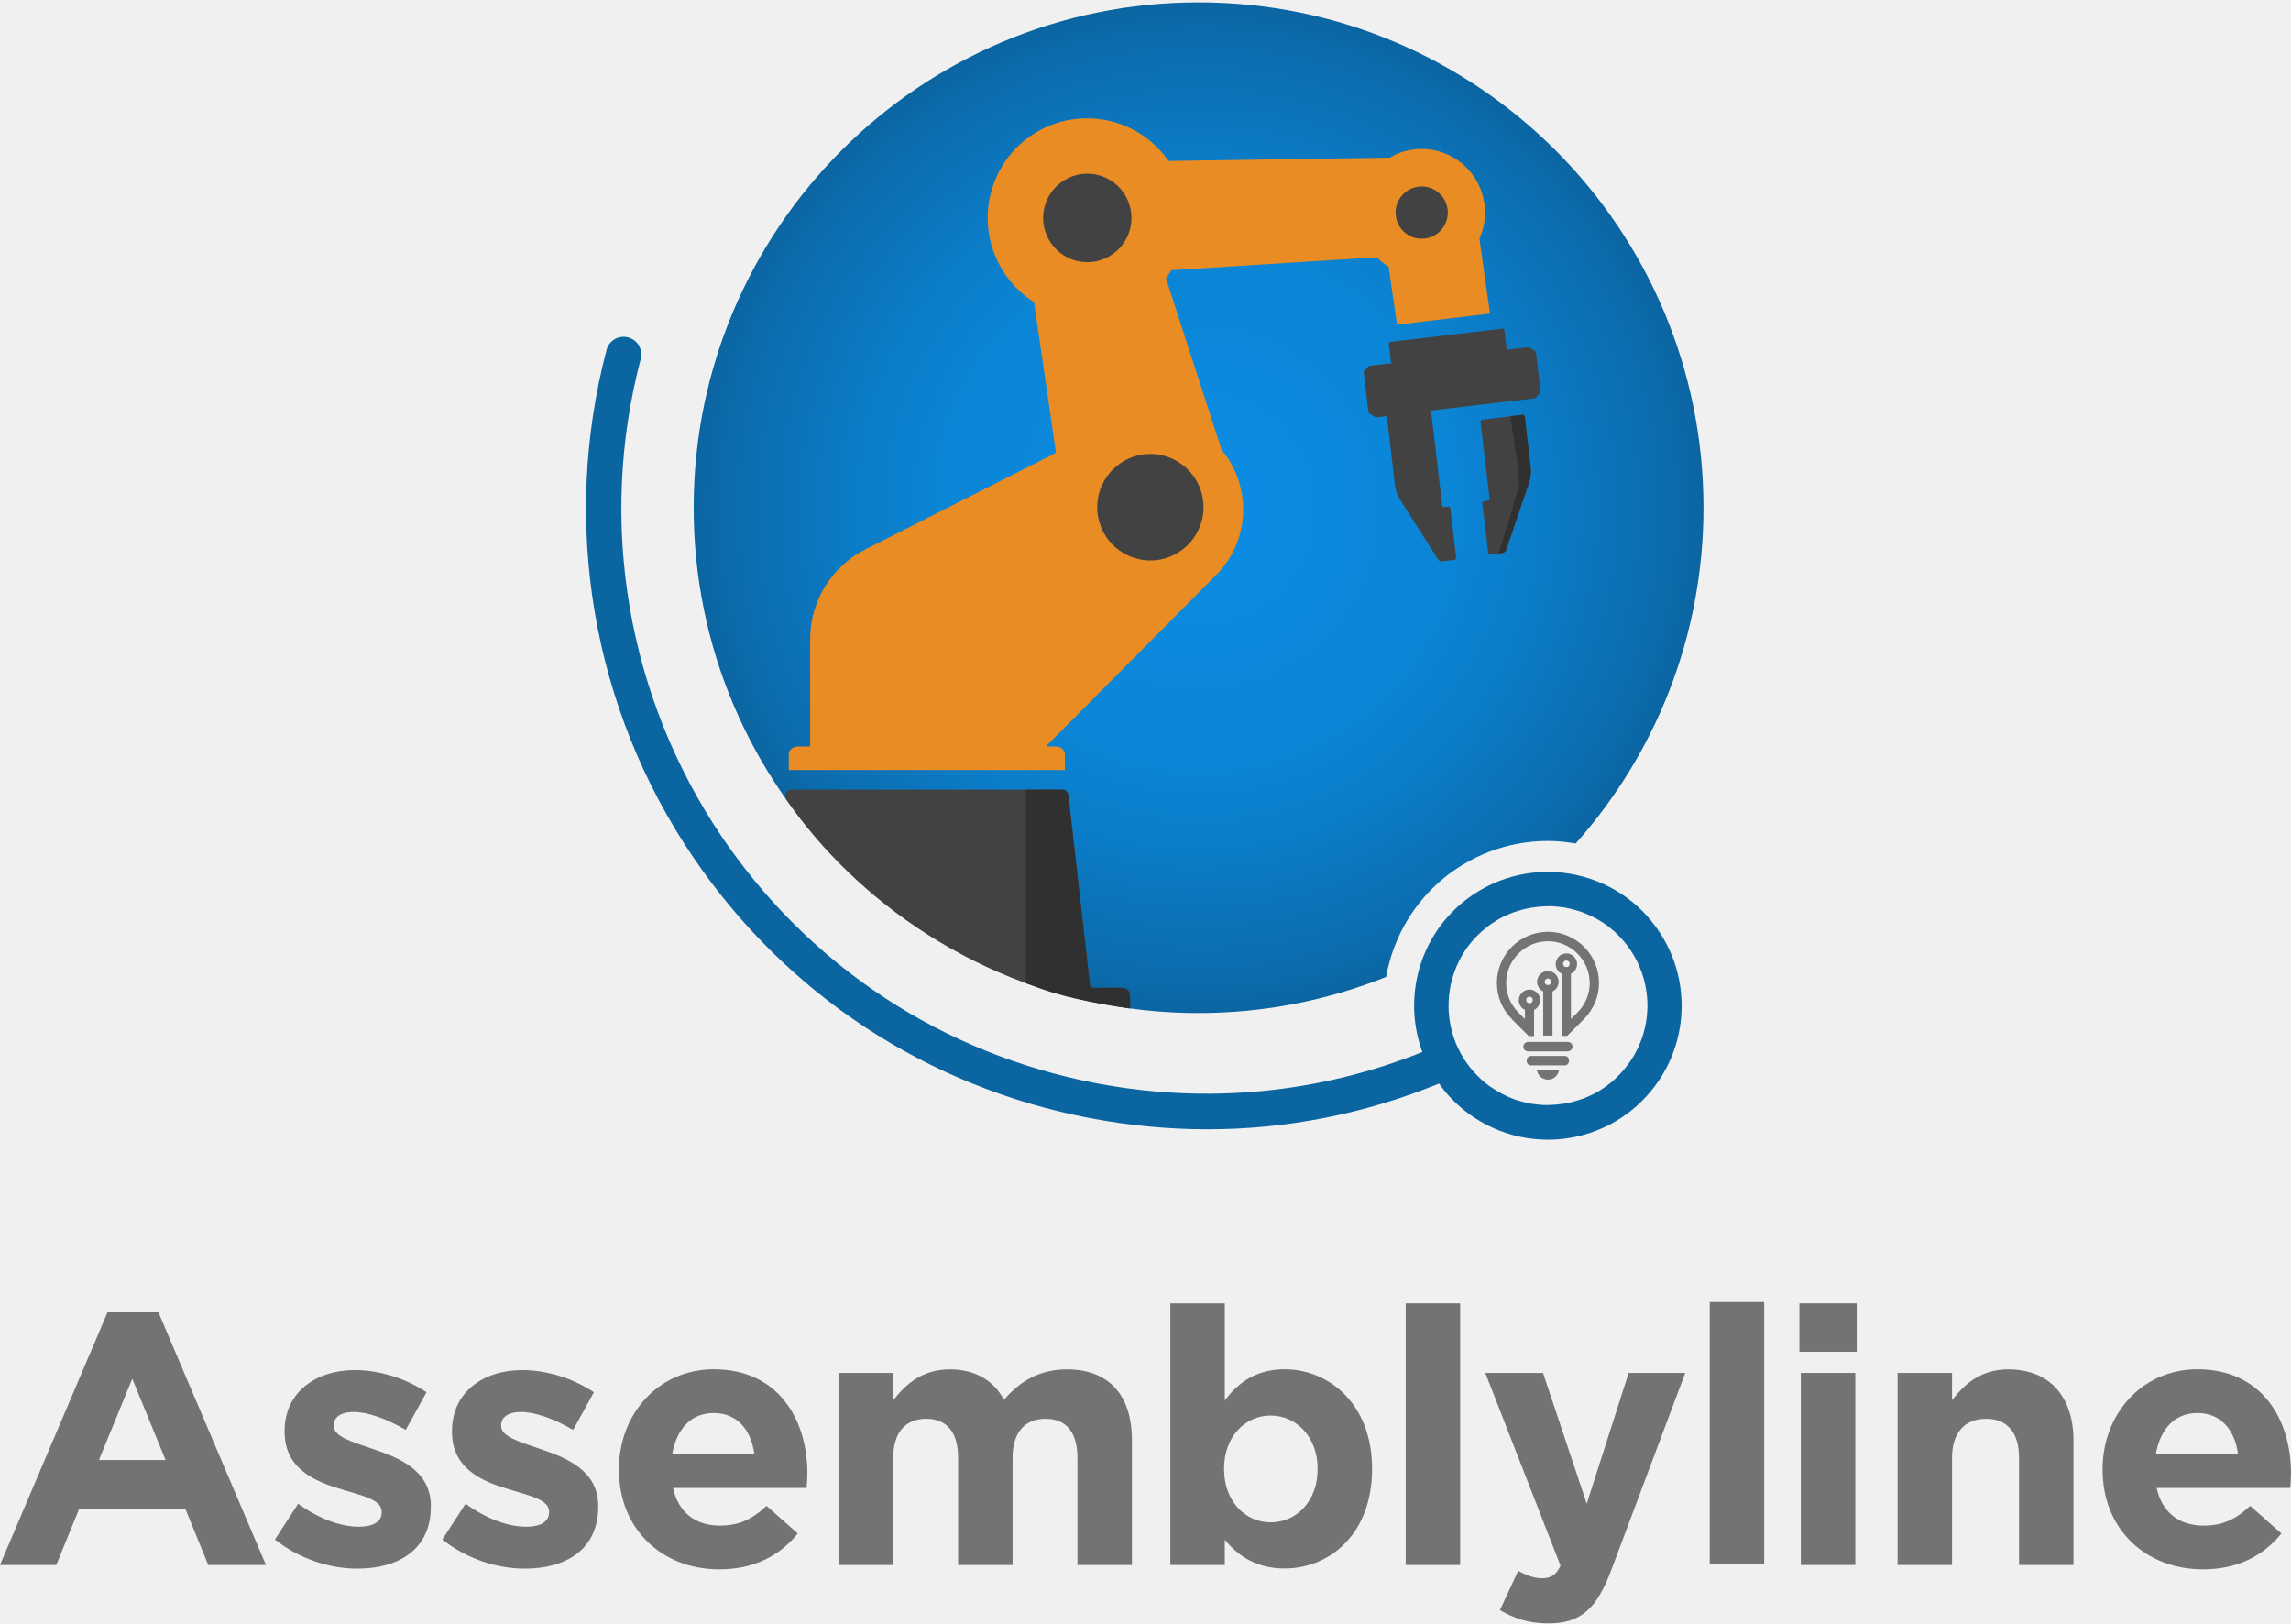
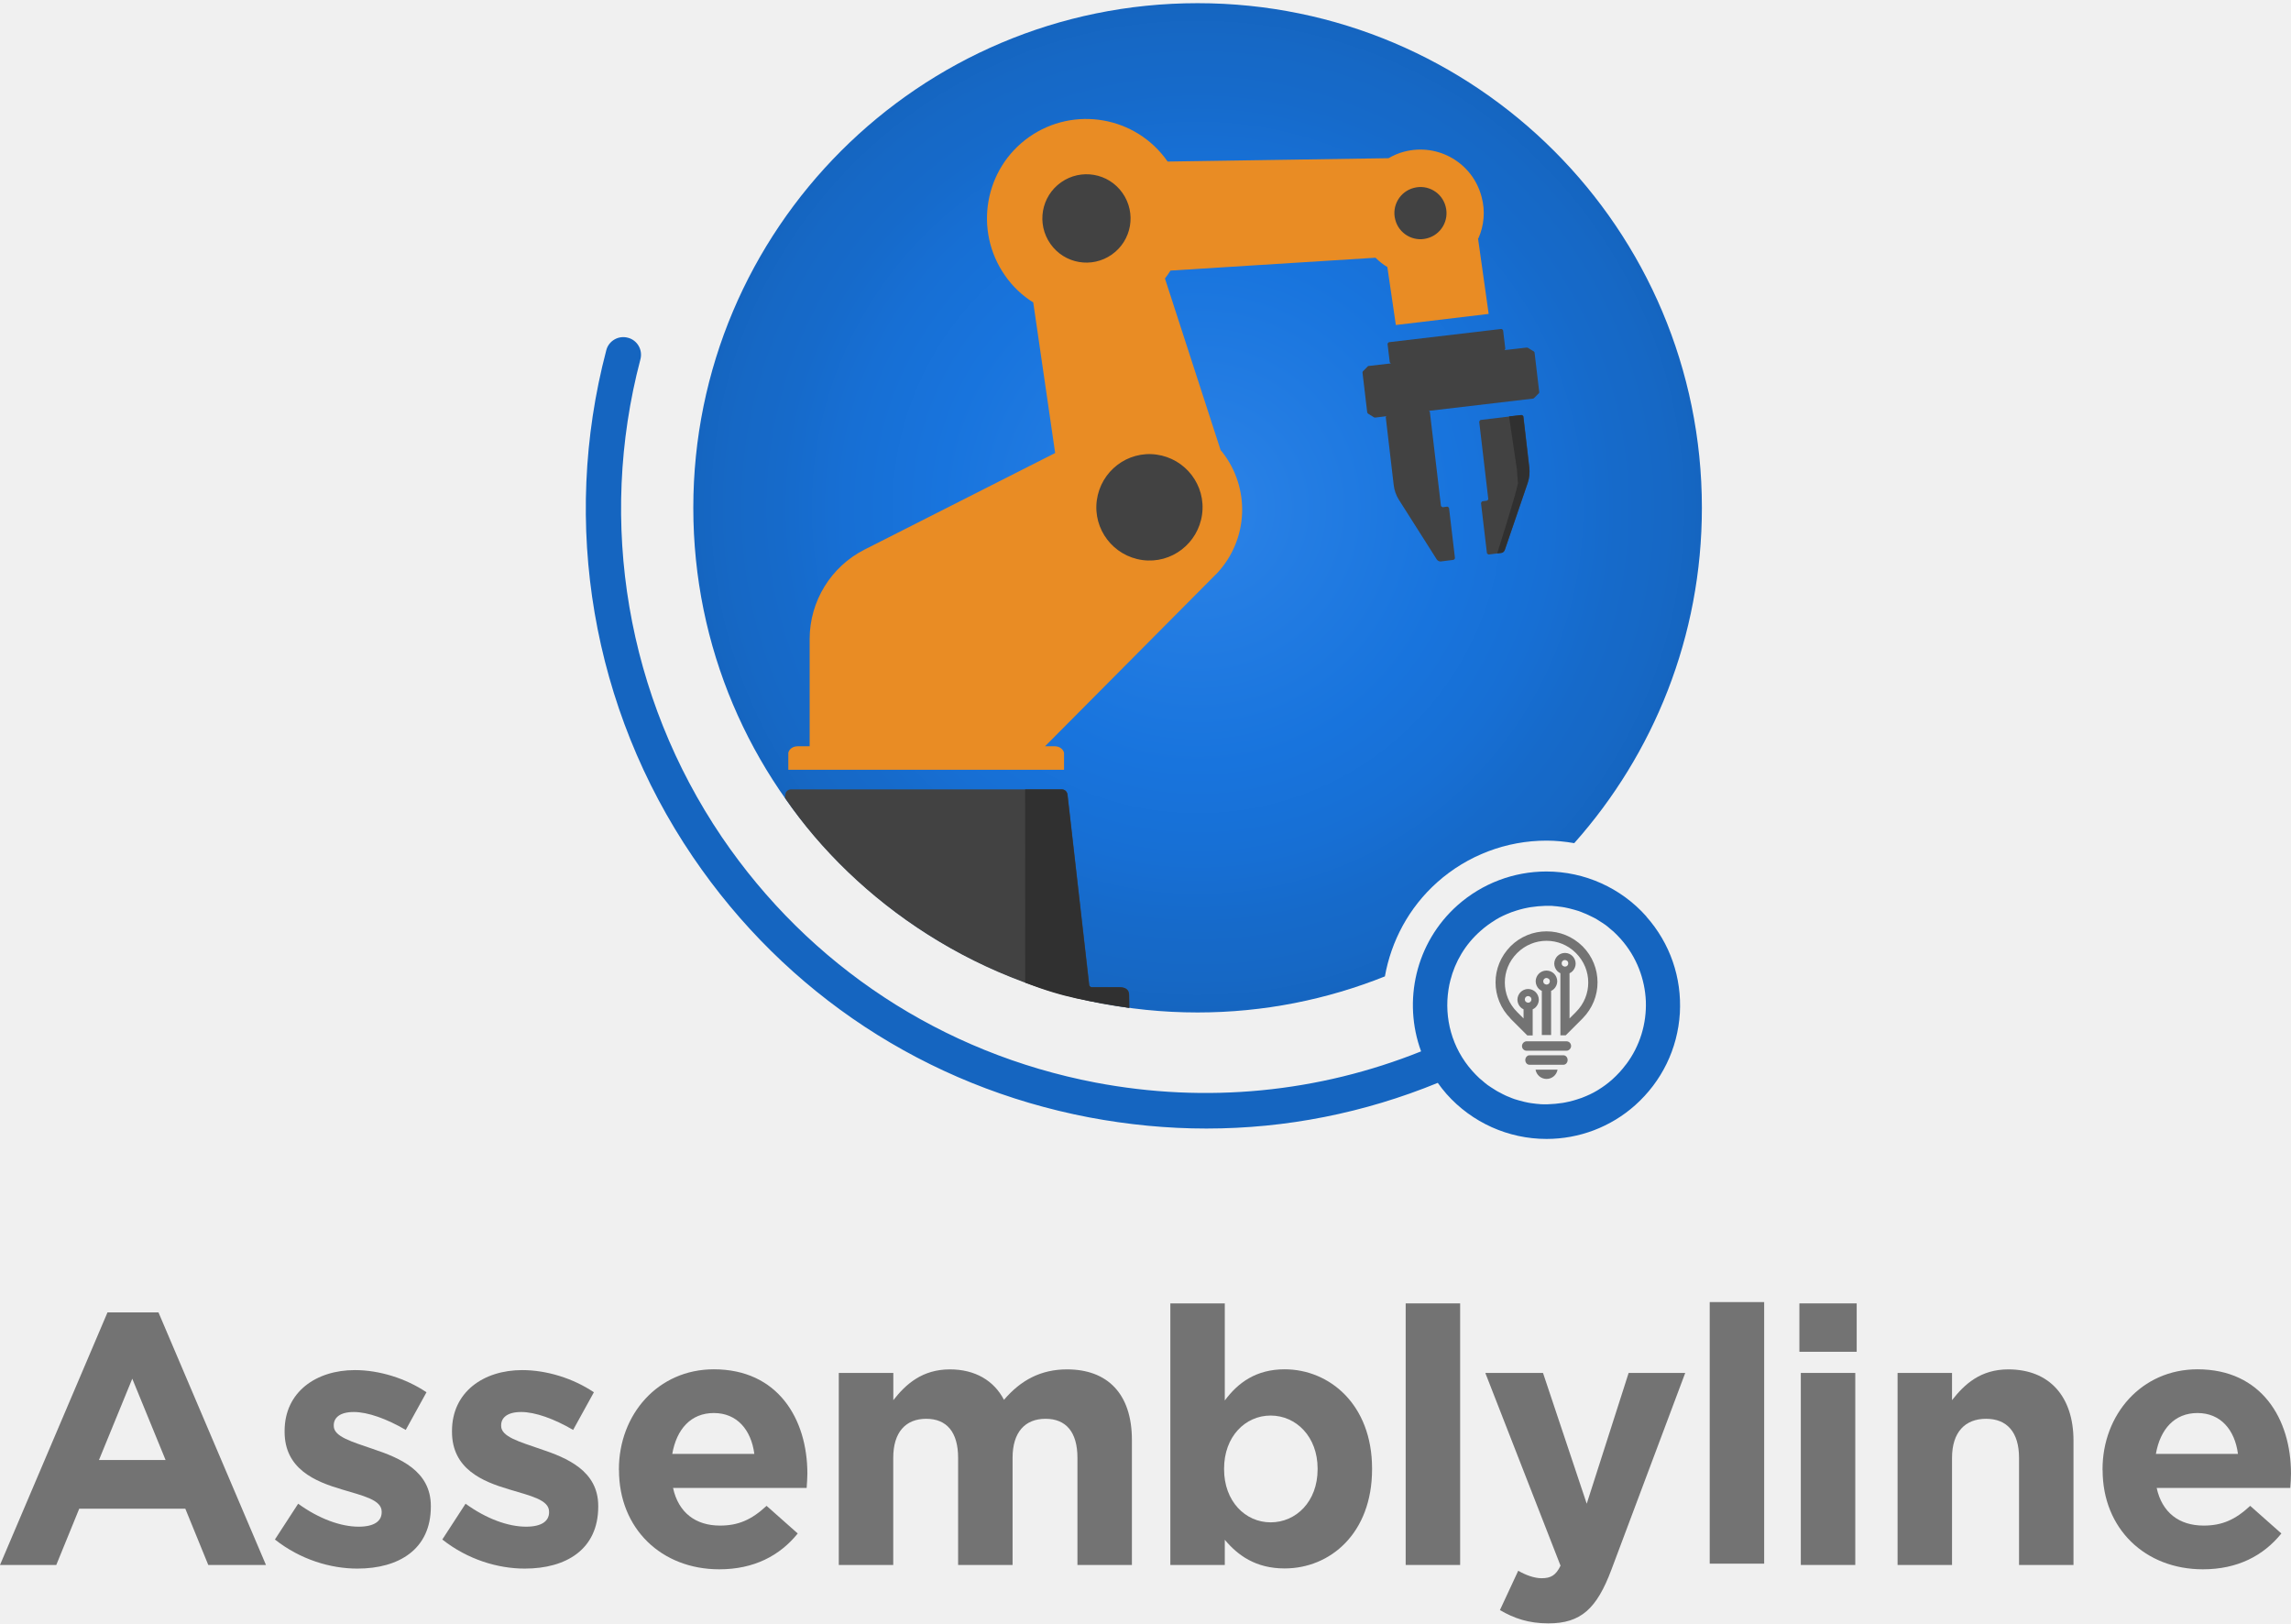
<svg xmlns="http://www.w3.org/2000/svg" id="artwork" viewBox="0 0 290.286 205.676" version="1.1" width="290.286" height="205.676">
  <defs id="defs1167">
    <style id="style1152">
      .cls-1 {
        fill: #4d4d4d;
      }

      .cls-1, .cls-2, .cls-3, .cls-4, .cls-5 {
        stroke-width: 0px;
      }

      .cls-2 {
        fill: #0e4377;
      }

      .cls-3 {
        fill: #1976d2;
      }

      .cls-4 {
        fill: #fff;
      }

      .cls-5 {
        fill: url(#radial-gradient);
      }
    </style>
    <radialGradient id="radial-gradient" cx="38.88" cy="32.04" fx="38.88" fy="32.04" r="32.04" gradientUnits="userSpaceOnUse" gradientTransform="matrix(2,0,0,2,70.88315,-7.37338)">
      <stop offset="0" stop-color="#1976d2" id="stop1154" style="stop-color:#65789a;stop-opacity:1" />
      <stop offset=".51" stop-color="#1874d0" id="stop1156" style="stop-color:#5f7191;stop-opacity:1" />
      <stop offset=".7" stop-color="#1871c9" id="stop1158" style="stop-color:#5b6d8a;stop-opacity:1" />
      <stop offset=".83" stop-color="#166abd" id="stop1160" style="stop-color:#5b6c8b;stop-opacity:1" />
      <stop offset=".93" stop-color="#1461ac" id="stop1162" style="stop-color:#576884;stop-opacity:1" />
      <stop offset="1" stop-color="#13599e" id="stop1164" style="stop-color:#53637e;stop-opacity:1" />
    </radialGradient>
    <radialGradient id="radial-gradient-1" cx="38.88" cy="32.04" fx="38.88" fy="32.04" r="32.04" gradientUnits="userSpaceOnUse">
      <stop offset="0" stop-color="#1976d2" id="stop1154-4" style="stop-color:#0b8de5;stop-opacity:1" />
      <stop offset=".51" stop-color="#1874d0" id="stop1156-4" style="stop-color:#0b85d5;stop-opacity:1" />
      <stop offset=".7" stop-color="#1871c9" id="stop1158-6" style="stop-color:#0b7bc6;stop-opacity:1" />
      <stop offset=".83" stop-color="#166abd" id="stop1160-5" style="stop-color:#0b72b7;stop-opacity:1" />
      <stop offset=".93" stop-color="#1461ac" id="stop1162-5" style="stop-color:#0b6cad;stop-opacity:1" />
      <stop offset="1" stop-color="#13599e" id="stop1164-8" style="stop-color:#0b65a1;stop-opacity:1" />
    </radialGradient>
+     <radialGradient id="radial-gradient-5" cx="38.88" cy="32.04" fx="38.88" fy="32.04" r="32.04" gradientUnits="userSpaceOnUse" gradientTransform="matrix(1.2,0,0,1.2,-7.09295,-7.211)">
+       <stop offset="0" stop-color="#1976d2" id="stop1154-5" style="stop-color:#2c83e7;stop-opacity:1" />
+       <stop offset=".51" stop-color="#1874d0" id="stop1156-2" style="stop-color:#1874dd;stop-opacity:1" />
+       <stop offset=".7" stop-color="#1871c9" id="stop1158-5" style="stop-color:#176fd4;stop-opacity:1" />
+       <stop offset=".83" stop-color="#166abd" id="stop1160-56" style="stop-color:#166aca;stop-opacity:1" />
+       <stop offset=".93" stop-color="#1461ac" id="stop1162-0" style="stop-color:#1668c5;stop-opacity:1" />
+       <stop offset="1" stop-color="#13599e" id="stop1164-7" style="stop-color:#1565c0;stop-opacity:1" />
+     </radialGradient>
  </defs>
-   <g id="g41457" transform="matrix(1.996707,0,0,1.998195,74.23564,0.3032351)">
-     <path class="cls-5" d="m 54.11,55.81 c 1.91,-1.7 4.38,-2.64 6.94,-2.64 v 0 c 0.59,0 1.18,0.06 1.76,0.16 5.04,-5.66 8.11,-13.12 8.11,-21.29 C 70.92,14.34 56.57,0 38.88,0 21.19,0 6.84,14.34 6.84,32.04 c 0,17.7 14.34,32.04 32.04,32.04 4.21,0 8.22,-0.82 11.9,-2.29 0.4,-2.23 1.51,-4.36 3.33,-5.98 z" id="path1195-3" style="fill:url(#radial-gradient-1)" />
-     <g id="g92492-2" transform="matrix(1.03378,0,0,1.020215,-3.000374,-1.35871)">
-       <path class="cls-4" d="m 57.771,15.966 c 0.34,-0.788 0.437,-1.687 0.194,-2.586 -0.546,-2.106 -2.671,-3.362 -4.758,-2.807 -0.34,0.086 -0.668,0.234 -0.959,0.406 l -13.583,0.209 c 0,0 0,-0.012 -0.012,-0.025 -1.942,-2.795 -5.742,-3.46 -8.497,-1.502 -2.756,1.97 -3.411,5.824 -1.481,8.619 0.473,0.69 1.068,1.256 1.736,1.675 l 1.347,9.371 -11.714,6.009 c -2.064,1.059 -3.375,3.214 -3.375,5.566 v 6.674 h -0.704 c -0.534,0 -0.607,0.406 -0.607,0.406 v 1.059 H 32.303 v -1.059 c 0,0 -0.073,-0.406 -0.607,-0.406 h -0.558 l 10.597,-10.799 c 1.906,-2.093 2.027,-5.27 0.291,-7.511 -0.024,-0.037 -0.061,-0.074 -0.097,-0.111 l -3.423,-10.688 c 0.121,-0.16 0.231,-0.32 0.34,-0.493 l 12.6,-0.8 c 0.219,0.222 0.461,0.419 0.728,0.579 l 0.522,3.608 5.705,-0.69 -0.656,-4.716 z" id="path1197-0" style="fill:#e98c24;fill-opacity:1" />
-       <path class="cls-4" d="m 61.23,23.083 c 0,0 -0.024,-0.049 -0.049,-0.074 l -0.376,-0.234 c 0,0 -0.036,-0.012 -0.061,-0.012 L 59.373,22.923 c 0,0 0.061,-0.062 0.049,-0.099 l -0.134,-1.133 c 0,0 -0.049,-0.086 -0.109,-0.086 l -6.907,0.825 c 0,0 -0.085,0.049 -0.085,0.111 l 0.134,1.133 c 0,0 0.036,0.074 0.085,0.074 L 51.034,23.908 c 0,0 -0.036,0 -0.061,0.025 l -0.303,0.308 c 0,0 -0.024,0.049 -0.024,0.074 l 0.291,2.487 c 0,0 0.024,0.049 0.049,0.074 l 0.376,0.234 c 0,0 0.036,0.012 0.061,0.012 l 0.692,-0.086 c 0,0 -0.049,0.049 -0.036,0.086 l 0.486,4.199 c 0.036,0.32 0.146,0.64 0.316,0.911 l 2.331,3.719 c 0.061,0.086 0.158,0.135 0.255,0.123 l 0.777,-0.099 c 0,0 0.085,-0.049 0.085,-0.111 l -0.364,-3.115 c 0,0 -0.049,-0.086 -0.109,-0.086 l -0.279,0.037 c 0,0 -0.097,-0.037 -0.109,-0.086 l -0.68,-5.837 c 0,0 -0.024,-0.062 -0.061,-0.074 L 61.121,25.94 c 0,0 0.036,0 0.061,-0.025 l 0.303,-0.308 c 0,0 0.036,-0.049 0.024,-0.074 l -0.291,-2.487 z" id="path1199-1" style="fill:#424242;fill-opacity:1" />
-       <path class="cls-4" d="m 23.842,50.259 h -7.587 -0.74 c -0.085,0 -0.316,0.062 -0.34,0.32 l -0.02,0.218 c 4.331,6.42 12.055,11.912 21.158,13.059 l -0.004,-0.804 c -0.002,-0.357 -0.255,-0.48 -0.583,-0.48 h -1.699 c -0.085,0 -0.158,-0.062 -0.17,-0.135 L 32.522,50.579 c -0.036,-0.259 -0.255,-0.32 -0.34,-0.32 h -0.74 -7.587 z" id="path1201-5" style="fill:#424242;fill-opacity:1" />
-       <path class="cls-2" d="m 29.916,62.292 c 2.599,1.006 3.803,1.107 6.397,1.565 l -0.016,-0.804 c -0.007,-0.357 -0.255,-0.48 -0.583,-0.48 H 34.015 c -0.085,0 -0.158,-0.062 -0.17,-0.135 L 32.51,50.579 c -0.036,-0.259 -0.255,-0.32 -0.34,-0.32 h -0.74 -1.517" id="path1203-8" style="fill:#303030;fill-opacity:1" />
-       <path class="cls-2" d="m 31.466,16.31 c -0.862,-1.244 -0.571,-2.955 0.656,-3.83 1.226,-0.874 2.913,-0.579 3.775,0.665 0.862,1.244 0.571,2.955 -0.656,3.83 -1.226,0.874 -2.913,0.579 -3.775,-0.665 z" id="path1205-3" style="fill:#424242;fill-opacity:1" />
-       <path class="cls-2" d="m 40.788,33.143 c -0.243,1.81 -1.882,3.091 -3.666,2.844 -1.784,-0.246 -3.047,-1.909 -2.804,-3.719 0.243,-1.81 1.882,-3.091 3.666,-2.844 1.784,0.246 3.047,1.909 2.804,3.719 z" id="path1207-4" style="fill:#424242;fill-opacity:1" />
-       <path class="cls-2" d="m 54.615,15.966 c -0.862,0.234 -1.736,-0.296 -1.954,-1.157 -0.231,-0.874 0.291,-1.761 1.141,-1.982 0.862,-0.234 1.736,0.296 1.954,1.157 0.231,0.874 -0.291,1.761 -1.141,1.982 z" id="path1209-7" style="fill:#424242;fill-opacity:1" />
-       <path class="cls-4" d="m 58.378,32.195 -0.558,-4.815 c 0,0 0.036,-0.099 0.085,-0.111 l 2.525,-0.308 c 0,0 0.097,0.037 0.109,0.086 l 0.364,3.177 c 0.036,0.32 0,0.653 -0.097,0.96 l -1.408,4.174 c -0.036,0.099 -0.121,0.172 -0.218,0.185 l -0.777,0.099 c 0,0 -0.097,-0.037 -0.109,-0.086 l -0.364,-3.115 c 0,0 0.036,-0.099 0.085,-0.111 l 0.279,-0.037 c 0,0 0.085,-0.049 0.085,-0.111 z" id="path1211-0" style="fill:#424242;fill-opacity:1" />
-       <path class="cls-2" d="m 58.936,35.569 0.231,-0.025 c 0.097,0 0.182,-0.086 0.219,-0.185 l 1.408,-4.174 c 0.109,-0.308 0.134,-0.64 0.097,-0.96 l -0.364,-3.177 c 0,0 -0.049,-0.086 -0.109,-0.086 l -0.765,0.086 0.486,3.312 c 0,0 0,0.086 0.061,0.85 -0.146,0.788 -1.275,4.359 -1.275,4.359 z" id="path1213-7" style="fill:#303030;fill-opacity:1" />
+   <g id="g41457-8" transform="matrix(1.661914,0,0,1.662925,85.99361,12.39414)">
+     <path class="cls-5" d="m 57.839,59.761 c 2.292,-2.04 5.256,-3.168 8.328,-3.168 v 0 c 0.708,0 1.416,0.072 2.112,0.192 6.048,-6.792 9.732,-15.744 9.732,-25.548 0,-21.24 -17.22,-38.448 -38.448,-38.448 -21.228,0 -38.448,17.208 -38.448,38.448 0,21.24 17.208,38.448 38.448,38.448 5.052,0 9.864,-0.984 14.28,-2.748 0.48,-2.676 1.812,-5.232 3.996,-7.176 z" id="path1195" style="fill:url(#radial-gradient-5)" />
+     <g id="g92492" transform="matrix(1.240535,0,0,1.224258,-10.6934,-8.841452)">
+       <path class="cls-4" d="m 57.771,15.966 c 0.34,-0.788 0.437,-1.687 0.194,-2.586 -0.546,-2.106 -2.671,-3.362 -4.758,-2.807 -0.34,0.086 -0.668,0.234 -0.959,0.406 l -13.583,0.209 c 0,0 0,-0.012 -0.012,-0.025 -1.942,-2.795 -5.742,-3.46 -8.497,-1.502 -2.756,1.97 -3.411,5.824 -1.481,8.619 0.473,0.69 1.068,1.256 1.736,1.675 l 1.347,9.371 -11.714,6.009 c -2.064,1.059 -3.375,3.214 -3.375,5.566 v 6.674 h -0.704 c -0.534,0 -0.607,0.406 -0.607,0.406 v 1.059 H 32.303 v -1.059 c 0,0 -0.073,-0.406 -0.607,-0.406 h -0.558 l 10.597,-10.799 c 1.906,-2.093 2.027,-5.27 0.291,-7.511 -0.024,-0.037 -0.061,-0.074 -0.097,-0.111 l -3.423,-10.688 c 0.121,-0.16 0.231,-0.32 0.34,-0.493 l 12.6,-0.8 c 0.219,0.222 0.461,0.419 0.728,0.579 l 0.522,3.608 5.705,-0.69 -0.656,-4.716 z" id="path1197" style="fill:#e98c24;fill-opacity:1" />
+       <path class="cls-4" d="m 61.23,23.083 c 0,0 -0.024,-0.049 -0.049,-0.074 l -0.376,-0.234 c 0,0 -0.036,-0.012 -0.061,-0.012 L 59.373,22.923 c 0,0 0.061,-0.062 0.049,-0.099 l -0.134,-1.133 c 0,0 -0.049,-0.086 -0.109,-0.086 l -6.907,0.825 c 0,0 -0.085,0.049 -0.085,0.111 l 0.134,1.133 c 0,0 0.036,0.074 0.085,0.074 L 51.034,23.908 c 0,0 -0.036,0 -0.061,0.025 l -0.303,0.308 c 0,0 -0.024,0.049 -0.024,0.074 l 0.291,2.487 c 0,0 0.024,0.049 0.049,0.074 l 0.376,0.234 c 0,0 0.036,0.012 0.061,0.012 l 0.692,-0.086 c 0,0 -0.049,0.049 -0.036,0.086 l 0.486,4.199 c 0.036,0.32 0.146,0.64 0.316,0.911 l 2.331,3.719 c 0.061,0.086 0.158,0.135 0.255,0.123 l 0.777,-0.099 c 0,0 0.085,-0.049 0.085,-0.111 l -0.364,-3.115 c 0,0 -0.049,-0.086 -0.109,-0.086 l -0.279,0.037 c 0,0 -0.097,-0.037 -0.109,-0.086 l -0.68,-5.837 c 0,0 -0.024,-0.062 -0.061,-0.074 L 61.121,25.94 c 0,0 0.036,0 0.061,-0.025 l 0.303,-0.308 c 0,0 0.036,-0.049 0.024,-0.074 l -0.291,-2.487 z" id="path1199" style="fill:#424242;fill-opacity:1" />
+       <path class="cls-4" d="m 23.842,50.259 h -7.587 -0.74 c -0.085,0 -0.316,0.062 -0.34,0.32 l -0.02,0.218 c 4.331,6.42 12.055,11.912 21.158,13.059 l -0.004,-0.804 c -0.002,-0.357 -0.255,-0.48 -0.583,-0.48 h -1.699 c -0.085,0 -0.158,-0.062 -0.17,-0.135 L 32.522,50.579 c -0.036,-0.259 -0.255,-0.32 -0.34,-0.32 h -0.74 -7.587 z" id="path1201" style="fill:#424242;fill-opacity:1" />
+       <path class="cls-2" d="m 29.916,62.292 c 2.599,1.006 3.803,1.107 6.397,1.565 l -0.016,-0.804 c -0.007,-0.357 -0.255,-0.48 -0.583,-0.48 H 34.015 c -0.085,0 -0.158,-0.062 -0.17,-0.135 L 32.51,50.579 c -0.036,-0.259 -0.255,-0.32 -0.34,-0.32 h -0.74 -1.517" id="path1203" style="fill:#303030;fill-opacity:1" />
+       <path class="cls-2" d="m 31.466,16.31 c -0.862,-1.244 -0.571,-2.955 0.656,-3.83 1.226,-0.874 2.913,-0.579 3.775,0.665 0.862,1.244 0.571,2.955 -0.656,3.83 -1.226,0.874 -2.913,0.579 -3.775,-0.665 z" id="path1205" style="fill:#424242;fill-opacity:1" />
+       <path class="cls-2" d="m 40.788,33.143 c -0.243,1.81 -1.882,3.091 -3.666,2.844 -1.784,-0.246 -3.047,-1.909 -2.804,-3.719 0.243,-1.81 1.882,-3.091 3.666,-2.844 1.784,0.246 3.047,1.909 2.804,3.719 z" id="path1207" style="fill:#424242;fill-opacity:1" />
+       <path class="cls-2" d="m 54.615,15.966 c -0.862,0.234 -1.736,-0.296 -1.954,-1.157 -0.231,-0.874 0.291,-1.761 1.141,-1.982 0.862,-0.234 1.736,0.296 1.954,1.157 0.231,0.874 -0.291,1.761 -1.141,1.982 z" id="path1209" style="fill:#424242;fill-opacity:1" />
+       <path class="cls-4" d="m 58.378,32.195 -0.558,-4.815 c 0,0 0.036,-0.099 0.085,-0.111 l 2.525,-0.308 c 0,0 0.097,0.037 0.109,0.086 l 0.364,3.177 c 0.036,0.32 0,0.653 -0.097,0.96 l -1.408,4.174 c -0.036,0.099 -0.121,0.172 -0.218,0.185 l -0.777,0.099 c 0,0 -0.097,-0.037 -0.109,-0.086 l -0.364,-3.115 c 0,0 0.036,-0.099 0.085,-0.111 l 0.279,-0.037 c 0,0 0.085,-0.049 0.085,-0.111 z" id="path1211" style="fill:#424242;fill-opacity:1" />
+       <path class="cls-2" d="m 58.936,35.569 0.231,-0.025 c 0.097,0 0.182,-0.086 0.219,-0.185 l 1.408,-4.174 c 0.109,-0.308 0.134,-0.64 0.097,-0.96 l -0.364,-3.177 c 0,0 -0.049,-0.086 -0.109,-0.086 l -0.765,0.086 0.486,3.312 c 0,0 0,0.086 0.061,0.85 -0.146,0.788 -1.275,4.359 -1.275,4.359 z" id="path1213" style="fill:#303030;fill-opacity:1" />
    </g>
-     <path class="cls-3" d="m 67.39,57.98 c -1.61,-1.81 -3.92,-2.85 -6.35,-2.85 -2.08,0 -4.08,0.76 -5.64,2.14 -2.68,2.38 -3.49,6.1 -2.32,9.28 -6.51,2.61 -13.64,3.32 -20.69,1.98 C 22.65,66.67 14.22,61.13 8.65,52.94 2.63,44.05 0.74,33 3.48,22.61 c 0.16,-0.6 -0.2,-1.22 -0.8,-1.37 -0.6,-0.16 -1.22,0.2 -1.37,0.8 -2.9,11.02 -0.9,22.74 5.5,32.16 5.91,8.7 14.85,14.57 25.17,16.54 2.49,0.47 4.98,0.71 7.46,0.71 5.06,0 10.03,-0.99 14.7,-2.9 0.17,0.24 0.36,0.48 0.56,0.71 1.61,1.81 3.92,2.85 6.35,2.85 2.08,0 4.08,-0.76 5.63,-2.14 1.69,-1.51 2.7,-3.58 2.84,-5.84 0.13,-2.26 -0.62,-4.44 -2.13,-6.14 z m -1.3,9.41 c -0.25,0.34 -0.54,0.65 -0.86,0.94 -0.28,0.25 -0.58,0.47 -0.89,0.66 -0.03,0.02 -0.06,0.04 -0.08,0.05 -0.3,0.18 -0.61,0.32 -0.92,0.44 -0.05,0.02 -0.09,0.04 -0.14,0.05 -0.31,0.11 -0.63,0.2 -0.95,0.26 -0.05,0.01 -0.11,0.02 -0.16,0.03 -0.32,0.05 -0.64,0.08 -0.97,0.09 -0.08,0 -0.16,0 -0.24,0 -0.12,0 -0.23,0 -0.35,-0.02 -0.09,0 -0.19,-0.02 -0.28,-0.03 C 60.13,69.85 60.02,69.83 59.9,69.81 59.81,69.79 59.72,69.77 59.62,69.75 59.51,69.72 59.39,69.69 59.28,69.66 59.19,69.63 59.1,69.61 59.01,69.58 58.9,69.54 58.79,69.5 58.68,69.45 58.59,69.42 58.51,69.38 58.42,69.34 58.31,69.29 58.2,69.23 58.09,69.17 58.01,69.13 57.93,69.09 57.85,69.04 57.74,68.97 57.63,68.9 57.52,68.83 57.45,68.78 57.38,68.74 57.31,68.69 57.19,68.6 57.08,68.51 56.97,68.41 56.91,68.36 56.86,68.32 56.8,68.27 c -0.16,-0.15 -0.32,-0.31 -0.47,-0.48 -1.3,-1.46 -1.79,-3.36 -1.51,-5.16 0.03,-0.2 0.07,-0.4 0.12,-0.59 0.3,-1.18 0.94,-2.28 1.92,-3.14 0,0 0,0 0,0 0.28,-0.25 0.58,-0.47 0.89,-0.66 0.03,-0.02 0.06,-0.04 0.09,-0.06 0.3,-0.18 0.61,-0.32 0.92,-0.44 0.05,-0.02 0.09,-0.04 0.14,-0.05 0.31,-0.11 0.63,-0.2 0.95,-0.26 0.05,-0.01 0.11,-0.02 0.16,-0.03 0.32,-0.05 0.64,-0.08 0.97,-0.09 0.08,0 0.16,0 0.24,0 0.12,0 0.23,0 0.35,0.02 0.09,0 0.19,0.02 0.28,0.03 0.12,0.01 0.23,0.03 0.35,0.05 0.09,0.02 0.18,0.04 0.28,0.06 0.11,0.03 0.23,0.06 0.34,0.09 0.09,0.03 0.18,0.05 0.27,0.08 0.11,0.04 0.22,0.08 0.33,0.13 0.09,0.03 0.17,0.07 0.26,0.11 0.11,0.05 0.22,0.11 0.33,0.16 0.08,0.04 0.16,0.08 0.24,0.13 0.11,0.07 0.22,0.14 0.33,0.21 0.07,0.05 0.14,0.09 0.21,0.14 0.12,0.09 0.23,0.18 0.34,0.28 0.06,0.05 0.11,0.09 0.17,0.14 0.16,0.15 0.32,0.31 0.47,0.48 1.01,1.14 1.53,2.54 1.59,3.95 0.05,1.41 -0.37,2.83 -1.25,4 z" id="path1217-6" style="fill:#0b65a1;fill-opacity:1" />
-     <g id="g1227-0">
-       <path class="cls-3" d="M 58.76,64.46 C 58.13,63.83 57.81,63 57.81,62.17 c 0,-0.83 0.32,-1.65 0.95,-2.29 0.63,-0.63 1.46,-0.95 2.29,-0.95 0.83,0 1.65,0.32 2.29,0.95 0.63,0.63 0.95,1.46 0.95,2.29 0,0.83 -0.32,1.65 -0.95,2.29 l -1.07,1.07 h -0.34 v -3.94 c -0.07,-0.03 -0.14,-0.08 -0.19,-0.13 v 0 c -0.12,-0.12 -0.2,-0.3 -0.2,-0.48 0,-0.18 0.08,-0.36 0.2,-0.48 v 0 c 0.12,-0.12 0.29,-0.2 0.48,-0.2 0.19,0 0.36,0.08 0.48,0.2 v 0 c 0.12,0.12 0.2,0.3 0.2,0.48 0,0.18 -0.08,0.36 -0.2,0.48 -0.06,0.06 -0.12,0.1 -0.19,0.13 v 2.87 l 0.41,-0.41 c 0.52,-0.52 0.78,-1.19 0.78,-1.87 0,-0.68 -0.26,-1.35 -0.78,-1.87 -0.52,-0.52 -1.19,-0.78 -1.87,-0.78 -0.68,0 -1.35,0.26 -1.87,0.78 -0.52,0.52 -0.78,1.19 -0.78,1.87 0,0.68 0.26,1.35 0.78,1.87 l 0.41,0.41 V 63.88 C 59.52,63.85 59.45,63.8 59.4,63.75 v 0 c -0.12,-0.12 -0.2,-0.3 -0.2,-0.48 0,-0.18 0.08,-0.36 0.2,-0.48 v 0 c 0.12,-0.12 0.29,-0.2 0.48,-0.2 0.19,0 0.36,0.08 0.48,0.2 v 0 c 0.12,0.12 0.2,0.3 0.2,0.48 0,0.18 -0.08,0.36 -0.2,0.48 -0.06,0.06 -0.12,0.1 -0.19,0.13 v 1.66 h -0.34 l -1.07,-1.07 v 0 z m 3.61,-3.65 v 0 c 0,0 -0.09,-0.06 -0.15,-0.06 -0.06,0 -0.11,0.02 -0.15,0.06 -0.04,0.04 -0.06,0.09 -0.06,0.15 0,0.06 0.02,0.11 0.06,0.15 v 0 c 0,0 0.09,0.06 0.15,0.06 0.06,0 0.11,-0.02 0.15,-0.06 0.04,-0.04 0.06,-0.09 0.06,-0.15 0,-0.06 -0.02,-0.11 -0.06,-0.15 z m -2.34,2.29 v 0 c 0,0 -0.09,-0.06 -0.15,-0.06 -0.06,0 -0.11,0.02 -0.15,0.06 -0.04,0.04 -0.06,0.09 -0.06,0.15 0,0.06 0.02,0.11 0.06,0.15 v 0 c 0,0 0.09,0.06 0.15,0.06 0.06,0 0.11,-0.02 0.15,-0.06 0.04,-0.04 0.06,-0.09 0.06,-0.15 0,-0.06 -0.02,-0.11 -0.06,-0.15 z m 1.02,-1.68 c 0.19,0 0.36,0.08 0.48,0.2 v 0 c 0.12,0.12 0.2,0.3 0.2,0.48 0,0.18 -0.08,0.36 -0.2,0.48 -0.06,0.06 -0.12,0.1 -0.19,0.13 v 2.8 h -0.59 v -2.8 c -0.07,-0.03 -0.14,-0.08 -0.19,-0.13 v 0 c -0.12,-0.12 -0.2,-0.3 -0.2,-0.48 0,-0.18 0.08,-0.36 0.2,-0.48 v 0 c 0.12,-0.12 0.29,-0.2 0.48,-0.2 z m 0.15,0.53 v 0 c 0,0 -0.09,-0.06 -0.15,-0.06 -0.06,0 -0.11,0.02 -0.15,0.06 -0.04,0.04 -0.06,0.09 -0.06,0.15 0,0.06 0.02,0.11 0.06,0.15 v 0 c 0,0 0.09,0.06 0.15,0.06 0.06,0 0.11,-0.02 0.15,-0.06 0.04,-0.04 0.06,-0.09 0.06,-0.15 0,-0.06 -0.02,-0.11 -0.06,-0.15 z" id="path1219-0" style="fill:#737373;fill-opacity:1" />
-       <path class="cls-3" d="m 59.79,65.91 h 2.52 c 0.17,0 0.3,0.13 0.3,0.3 v 0 c 0,0.16 -0.14,0.3 -0.3,0.3 h -2.52 c -0.17,0 -0.3,-0.13 -0.3,-0.3 v 0 c 0,-0.16 0.14,-0.3 0.3,-0.3 z" id="path1221-1" style="fill:#737373;fill-opacity:1" />
-       <path class="cls-3" d="m 59.96,66.8 h 2.17 c 0.14,0 0.26,0.13 0.26,0.3 v 0 c 0,0.16 -0.12,0.3 -0.26,0.3 h -2.17 c -0.14,0 -0.26,-0.13 -0.26,-0.3 v 0 c 0,-0.16 0.12,-0.3 0.26,-0.3 z" id="path1223-6" style="fill:#737373;fill-opacity:1" />
-       <path class="cls-3" d="m 60.35,67.71 h 1.4 c -0.06,0.34 -0.35,0.59 -0.7,0.59 -0.35,0 -0.64,-0.25 -0.7,-0.59 z" id="path1225-4" style="fill:#737373;fill-opacity:1" />
+     <path class="cls-3" d="m 73.775,62.365 c -1.932,-2.172 -4.704,-3.42 -7.62,-3.42 -2.496,0 -4.896,0.912 -6.768,2.568 -3.216,2.856 -4.188,7.32 -2.784,11.136 -7.812,3.132 -16.368,3.984 -24.828,2.376 -11.688,-2.232 -21.804,-8.88 -28.488,-18.708 -7.224,-10.668 -9.492,-23.928 -6.204,-36.396 0.192,-0.72 -0.24,-1.464 -0.96,-1.644 -0.72,-0.192 -1.464,0.24 -1.644,0.96 -3.48,13.224 -1.08,27.288 6.6,38.592 7.092,10.44 17.82,17.484 30.204,19.848 2.988,0.564 5.976,0.852 8.952,0.852 6.072,0 12.036,-1.188 17.64,-3.48 0.204,0.288 0.432,0.576 0.672,0.852 1.932,2.172 4.704,3.42 7.62,3.42 2.496,0 4.896,-0.912 6.756,-2.568 2.028,-1.812 3.24,-4.296 3.408,-7.008 0.156,-2.712 -0.744,-5.328 -2.556,-7.368 z m -1.56,11.292 c -0.3,0.408 -0.648,0.78 -1.032,1.128 -0.336,0.3 -0.696,0.564 -1.068,0.792 -0.036,0.024 -0.072,0.048 -0.096,0.06 -0.36,0.216 -0.732,0.384 -1.104,0.528 -0.06,0.024 -0.108,0.048 -0.168,0.06 -0.372,0.132 -0.756,0.24 -1.14,0.312 -0.06,0.012 -0.132,0.024 -0.192,0.036 -0.384,0.06 -0.768,0.096 -1.164,0.108 -0.096,0 -0.192,0 -0.288,0 -0.144,0 -0.276,0 -0.42,-0.024 -0.108,0 -0.228,-0.024 -0.336,-0.036 -0.144,-0.012 -0.276,-0.036 -0.42,-0.06 -0.108,-0.024 -0.216,-0.048 -0.336,-0.072 -0.132,-0.036 -0.276,-0.072 -0.408,-0.108 -0.108,-0.036 -0.216,-0.06 -0.324,-0.096 -0.132,-0.048 -0.264,-0.096 -0.396,-0.156 -0.108,-0.036 -0.204,-0.084 -0.312,-0.132 -0.132,-0.06 -0.264,-0.132 -0.396,-0.204 -0.096,-0.048 -0.192,-0.096 -0.288,-0.156 -0.132,-0.084 -0.264,-0.168 -0.396,-0.252 -0.084,-0.06 -0.168,-0.108 -0.252,-0.168 -0.144,-0.108 -0.276,-0.216 -0.408,-0.336 -0.072,-0.06 -0.132,-0.108 -0.204,-0.168 -0.192,-0.18 -0.384,-0.372 -0.564,-0.576 -1.56,-1.752 -2.148,-4.032 -1.812,-6.192 0.036,-0.24 0.084,-0.48 0.144,-0.708 0.36,-1.416 1.128,-2.736 2.304,-3.768 0,0 0,0 0,0 0.336,-0.3 0.696,-0.564 1.068,-0.792 0.036,-0.024 0.072,-0.048 0.108,-0.072 0.36,-0.216 0.732,-0.384 1.104,-0.528 0.06,-0.024 0.108,-0.048 0.168,-0.06 0.372,-0.132 0.756,-0.24 1.14,-0.312 0.06,-0.012 0.132,-0.024 0.192,-0.036 0.384,-0.06 0.768,-0.096 1.164,-0.108 0.096,0 0.192,0 0.288,0 0.144,0 0.276,0 0.42,0.024 0.108,0 0.228,0.024 0.336,0.036 0.144,0.012 0.276,0.036 0.42,0.06 0.108,0.024 0.216,0.048 0.336,0.072 0.132,0.036 0.276,0.072 0.408,0.108 0.108,0.036 0.216,0.06 0.324,0.096 0.132,0.048 0.264,0.096 0.396,0.156 0.108,0.036 0.204,0.084 0.312,0.132 0.132,0.06 0.264,0.132 0.396,0.192 0.096,0.048 0.192,0.096 0.288,0.156 0.132,0.084 0.264,0.168 0.396,0.252 0.084,0.06 0.168,0.108 0.252,0.168 0.144,0.108 0.276,0.216 0.408,0.336 0.072,0.06 0.132,0.108 0.204,0.168 0.192,0.18 0.384,0.372 0.564,0.576 1.212,1.368 1.836,3.048 1.908,4.74 0.06,1.692 -0.444,3.396 -1.5,4.8 z" id="path1217" style="fill:#1565c0;fill-opacity:1" />
+     <g id="g1227">
+       <path class="cls-3" d="m 63.419,70.141 c -0.756,-0.756 -1.14,-1.752 -1.14,-2.748 0,-0.996 0.384,-1.98 1.14,-2.748 0.756,-0.756 1.752,-1.14 2.748,-1.14 0.996,0 1.98,0.384 2.748,1.14 0.756,0.756 1.14,1.752 1.14,2.748 0,0.996 -0.384,1.98 -1.14,2.748 l -1.284,1.284 h -0.408 v -4.728 c -0.084,-0.036 -0.168,-0.096 -0.228,-0.156 v 0 c -0.144,-0.144 -0.24,-0.36 -0.24,-0.576 0,-0.216 0.096,-0.432 0.24,-0.576 v 0 c 0.144,-0.144 0.348,-0.24 0.576,-0.24 0.228,0 0.432,0.096 0.576,0.24 v 0 c 0.144,0.144 0.24,0.36 0.24,0.576 0,0.216 -0.096,0.432 -0.24,0.576 -0.072,0.072 -0.144,0.12 -0.228,0.156 v 3.444 l 0.492,-0.492 c 0.624,-0.624 0.936,-1.428 0.936,-2.244 0,-0.816 -0.312,-1.62 -0.936,-2.244 -0.624,-0.624 -1.428,-0.936 -2.244,-0.936 -0.816,0 -1.62,0.312 -2.244,0.936 -0.624,0.624 -0.936,1.428 -0.936,2.244 0,0.816 0.312,1.62 0.936,2.244 l 0.492,0.492 v -0.696 c -0.084,-0.036 -0.168,-0.096 -0.228,-0.156 v 0 c -0.144,-0.144 -0.24,-0.36 -0.24,-0.576 0,-0.216 0.096,-0.432 0.24,-0.576 v 0 c 0.144,-0.144 0.348,-0.24 0.576,-0.24 0.228,0 0.432,0.096 0.576,0.24 v 0 c 0.144,0.144 0.24,0.36 0.24,0.576 0,0.216 -0.096,0.432 -0.24,0.576 -0.072,0.072 -0.144,0.12 -0.228,0.156 v 1.992 h -0.408 l -1.284,-1.284 v 0 z m 4.332,-4.38 v 0 c 0,0 -0.108,-0.072 -0.18,-0.072 -0.072,0 -0.132,0.024 -0.18,0.072 -0.048,0.048 -0.072,0.108 -0.072,0.18 0,0.072 0.024,0.132 0.072,0.18 v 0 c 0,0 0.108,0.072 0.18,0.072 0.072,0 0.132,-0.024 0.18,-0.072 0.048,-0.048 0.072,-0.108 0.072,-0.18 0,-0.072 -0.024,-0.132 -0.072,-0.18 z m -2.808,2.748 v 0 c 0,0 -0.108,-0.072 -0.18,-0.072 -0.072,0 -0.132,0.024 -0.18,0.072 -0.048,0.048 -0.072,0.108 -0.072,0.18 0,0.072 0.024,0.132 0.072,0.18 v 0 c 0,0 0.108,0.072 0.18,0.072 0.072,0 0.132,-0.024 0.18,-0.072 0.048,-0.048 0.072,-0.108 0.072,-0.18 0,-0.072 -0.024,-0.132 -0.072,-0.18 z m 1.224,-2.016 c 0.228,0 0.432,0.096 0.576,0.24 v 0 c 0.144,0.144 0.24,0.36 0.24,0.576 0,0.216 -0.096,0.432 -0.24,0.576 -0.072,0.072 -0.144,0.12 -0.228,0.156 v 3.36 h -0.708 v -3.36 c -0.084,-0.036 -0.168,-0.096 -0.228,-0.156 v 0 c -0.144,-0.144 -0.24,-0.36 -0.24,-0.576 0,-0.216 0.096,-0.432 0.24,-0.576 v 0 c 0.144,-0.144 0.348,-0.24 0.576,-0.24 z m 0.18,0.636 v 0 c 0,0 -0.108,-0.072 -0.18,-0.072 -0.072,0 -0.132,0.024 -0.18,0.072 -0.048,0.048 -0.072,0.108 -0.072,0.18 0,0.072 0.024,0.132 0.072,0.18 v 0 c 0,0 0.108,0.072 0.18,0.072 0.072,0 0.132,-0.024 0.18,-0.072 0.048,-0.048 0.072,-0.108 0.072,-0.18 0,-0.072 -0.024,-0.132 -0.072,-0.18 z" id="path1219" style="fill:#737373;fill-opacity:1" />
+       <path class="cls-3" d="m 64.655,71.881 h 3.024 c 0.204,0 0.36,0.156 0.36,0.36 v 0 c 0,0.192 -0.168,0.36 -0.36,0.36 h -3.024 c -0.204,0 -0.36,-0.156 -0.36,-0.36 v 0 c 0,-0.192 0.168,-0.36 0.36,-0.36 z" id="path1221" style="fill:#737373;fill-opacity:1" />
+       <path class="cls-3" d="m 64.859,72.949 h 2.604 c 0.168,0 0.312,0.156 0.312,0.36 v 0 c 0,0.192 -0.144,0.36 -0.312,0.36 h -2.604 c -0.168,0 -0.312,-0.156 -0.312,-0.36 v 0 c 0,-0.192 0.144,-0.36 0.312,-0.36 z" id="path1223" style="fill:#737373;fill-opacity:1" />
+       <path class="cls-3" d="m 65.327,74.041 h 1.68 c -0.072,0.408 -0.42,0.708 -0.84,0.708 -0.42,0 -0.768,-0.3 -0.84,-0.708 z" id="path1225" style="fill:#737373;fill-opacity:1" />
    </g>
  </g>
  <g id="g48422" transform="translate(0,7.37338)">
    <g id="g91781" transform="translate(91.60114,36.055)">
      <path class="cls-1" d="m -77.971,122.847 h 6.45 l 13.62,32 h -7.31 l -2.91,-7.13 h -13.44 l -2.91,7.13 h -7.13 l 13.62,-32 z m 7.35,18.7 -4.22,-10.3 -4.22,10.3 z" id="path1169" style="fill:#737373;fill-opacity:1" />
      <path class="cls-1" d="m -56.771,151.627 2.95,-4.54 c 2.63,1.91 5.4,2.91 7.67,2.91 2,0 2.91,-0.73 2.91,-1.82 v -0.09 c 0,-1.5 -2.36,-2 -5.04,-2.81 -3.4,-1 -7.26,-2.59 -7.26,-7.31 v -0.09 c 0,-4.95 4,-7.72 8.9,-7.72 3.09,0 6.45,1.04 9.08,2.81 l -2.63,4.77 c -2.41,-1.41 -4.81,-2.27 -6.58,-2.27 -1.77,0 -2.54,0.73 -2.54,1.68 v 0.09 c 0,1.36 2.32,2 4.95,2.91 3.4,1.13 7.35,2.77 7.35,7.22 v 0.09 c 0,5.4 -4.04,7.85 -9.31,7.85 -3.4,0 -7.22,-1.14 -10.44,-3.68 z" id="path1171" style="fill:#737373;fill-opacity:1" />
      <path class="cls-1" d="m -35.561,151.627 2.95,-4.54 c 2.63,1.91 5.4,2.91 7.67,2.91 2,0 2.91,-0.73 2.91,-1.82 v -0.09 c 0,-1.5 -2.36,-2 -5.04,-2.81 -3.4,-1 -7.26,-2.59 -7.26,-7.31 v -0.09 c 0,-4.95 4,-7.72 8.9,-7.72 3.09,0 6.45,1.04 9.08,2.81 l -2.63,4.77 c -2.41,-1.41 -4.81,-2.27 -6.58,-2.27 -1.77,0 -2.54,0.73 -2.54,1.68 v 0.09 c 0,1.36 2.32,2 4.95,2.91 3.4,1.13 7.35,2.77 7.35,7.22 v 0.09 c 0,5.4 -4.04,7.85 -9.31,7.85 -3.4,0 -7.22,-1.14 -10.44,-3.68 z" id="path1173" style="fill:#737373;fill-opacity:1" />
      <path class="cls-1" d="m -13.181,142.817 v -0.09 c 0,-6.95 4.95,-12.67 12.03,-12.67 8.13,0 11.85,6.31 11.85,13.21 0,0.54 -0.05,1.18 -0.09,1.82 H -6.321 c 0.68,3.13 2.86,4.77 5.95,4.77 2.31,0 3.99,-0.73 5.9,-2.5 l 3.95,3.5 c -2.27,2.81 -5.54,4.54 -9.94,4.54 -7.31,0 -12.71,-5.13 -12.71,-12.57 z m 17.16,-2.04 c -0.41,-3.09 -2.22,-5.18 -5.13,-5.18 -2.91,0 -4.72,2.04 -5.27,5.18 z" id="path1175" style="fill:#737373;fill-opacity:1" />
      <path class="cls-1" d="m 14.689,130.517 h 6.9 v 3.45 c 1.59,-2.04 3.68,-3.9 7.17,-3.9 3.18,0 5.58,1.41 6.85,3.86 2.13,-2.5 4.68,-3.86 7.99,-3.86 5.13,0 8.22,3.09 8.22,8.94 v 15.84 h -6.9 v -13.57 c 0,-3.27 -1.45,-4.95 -4.04,-4.95 -2.59,0 -4.18,1.68 -4.18,4.95 v 13.57 h -6.9 v -13.57 c 0,-3.27 -1.45,-4.95 -4.04,-4.95 -2.59,0 -4.18,1.68 -4.18,4.95 v 13.57 h -6.9 v -24.33 z" id="path1177" style="fill:#737373;fill-opacity:1" />
      <path class="cls-1" d="m 63.589,151.667 v 3.18 h -6.9 v -33.14 h 6.9 v 12.3 c 1.68,-2.27 3.99,-3.95 7.58,-3.95 5.67,0 11.08,4.45 11.08,12.57 v 0.09 c 0,8.13 -5.31,12.57 -11.08,12.57 -3.68,0 -5.95,-1.68 -7.58,-3.63 z m 11.76,-8.94 v -0.09 c 0,-4.04 -2.72,-6.72 -5.95,-6.72 -3.23,0 -5.9,2.68 -5.9,6.72 v 0.09 c 0,4.04 2.68,6.72 5.9,6.72 3.22,0 5.95,-2.63 5.95,-6.72 z" id="path1179" style="fill:#737373;fill-opacity:1" />
      <path class="cls-1" d="m 86.509,121.707 h 6.9 v 33.14 h -6.9 z" id="path1181" style="fill:#737373;fill-opacity:1" />
      <path class="cls-1" d="m 125.032,121.54 h 6.9 v 33.14 h -6.9 z" id="path1181-7" style="fill:#737373;fill-opacity:1;stroke-width:0px" />
      <path class="cls-1" d="m 98.449,160.567 2.32,-4.99 c 0.91,0.54 2.04,0.95 2.95,0.95 1.18,0 1.82,-0.36 2.41,-1.59 l -9.53,-24.42 h 7.31 l 5.54,16.57 5.31,-16.57 h 7.17 l -9.35,24.92 c -1.86,4.95 -3.86,6.81 -7.99,6.81 -2.5,0 -4.36,-0.64 -6.13,-1.68 z" id="path1183" style="fill:#737373;fill-opacity:1" />
      <path class="cls-1" d="m 136.395,121.707 h 7.26 v 6.13 h -7.26 z m 0.18,8.81 h 6.9 v 24.33 h -6.9 z" id="path1187" style="fill:#737373;fill-opacity:1" />
      <path class="cls-1" d="m 148.835,130.517 h 6.9 v 3.45 c 1.59,-2.04 3.63,-3.9 7.13,-3.9 5.22,0 8.26,3.45 8.26,9.03 v 15.75 h -6.9 v -13.57 c 0,-3.27 -1.54,-4.95 -4.18,-4.95 -2.64,0 -4.31,1.68 -4.31,4.95 v 13.57 h -6.9 z" id="path1189" style="fill:#737373;fill-opacity:1" />
      <path class="cls-1" d="m 174.805,142.817 v -0.09 c 0,-6.95 4.95,-12.67 12.03,-12.67 8.13,0 11.85,6.31 11.85,13.21 0,0.54 -0.04,1.18 -0.09,1.82 h -16.93 c 0.68,3.13 2.86,4.77 5.95,4.77 2.32,0 4,-0.73 5.9,-2.5 l 3.95,3.5 c -2.27,2.81 -5.54,4.54 -9.94,4.54 -7.31,0 -12.71,-5.13 -12.71,-12.57 z m 17.16,-2.04 c -0.41,-3.09 -2.22,-5.18 -5.13,-5.18 -2.91,0 -4.72,2.04 -5.27,5.18 z" id="path1191" style="fill:#737373;fill-opacity:1" />
    </g>
  </g>
</svg>
